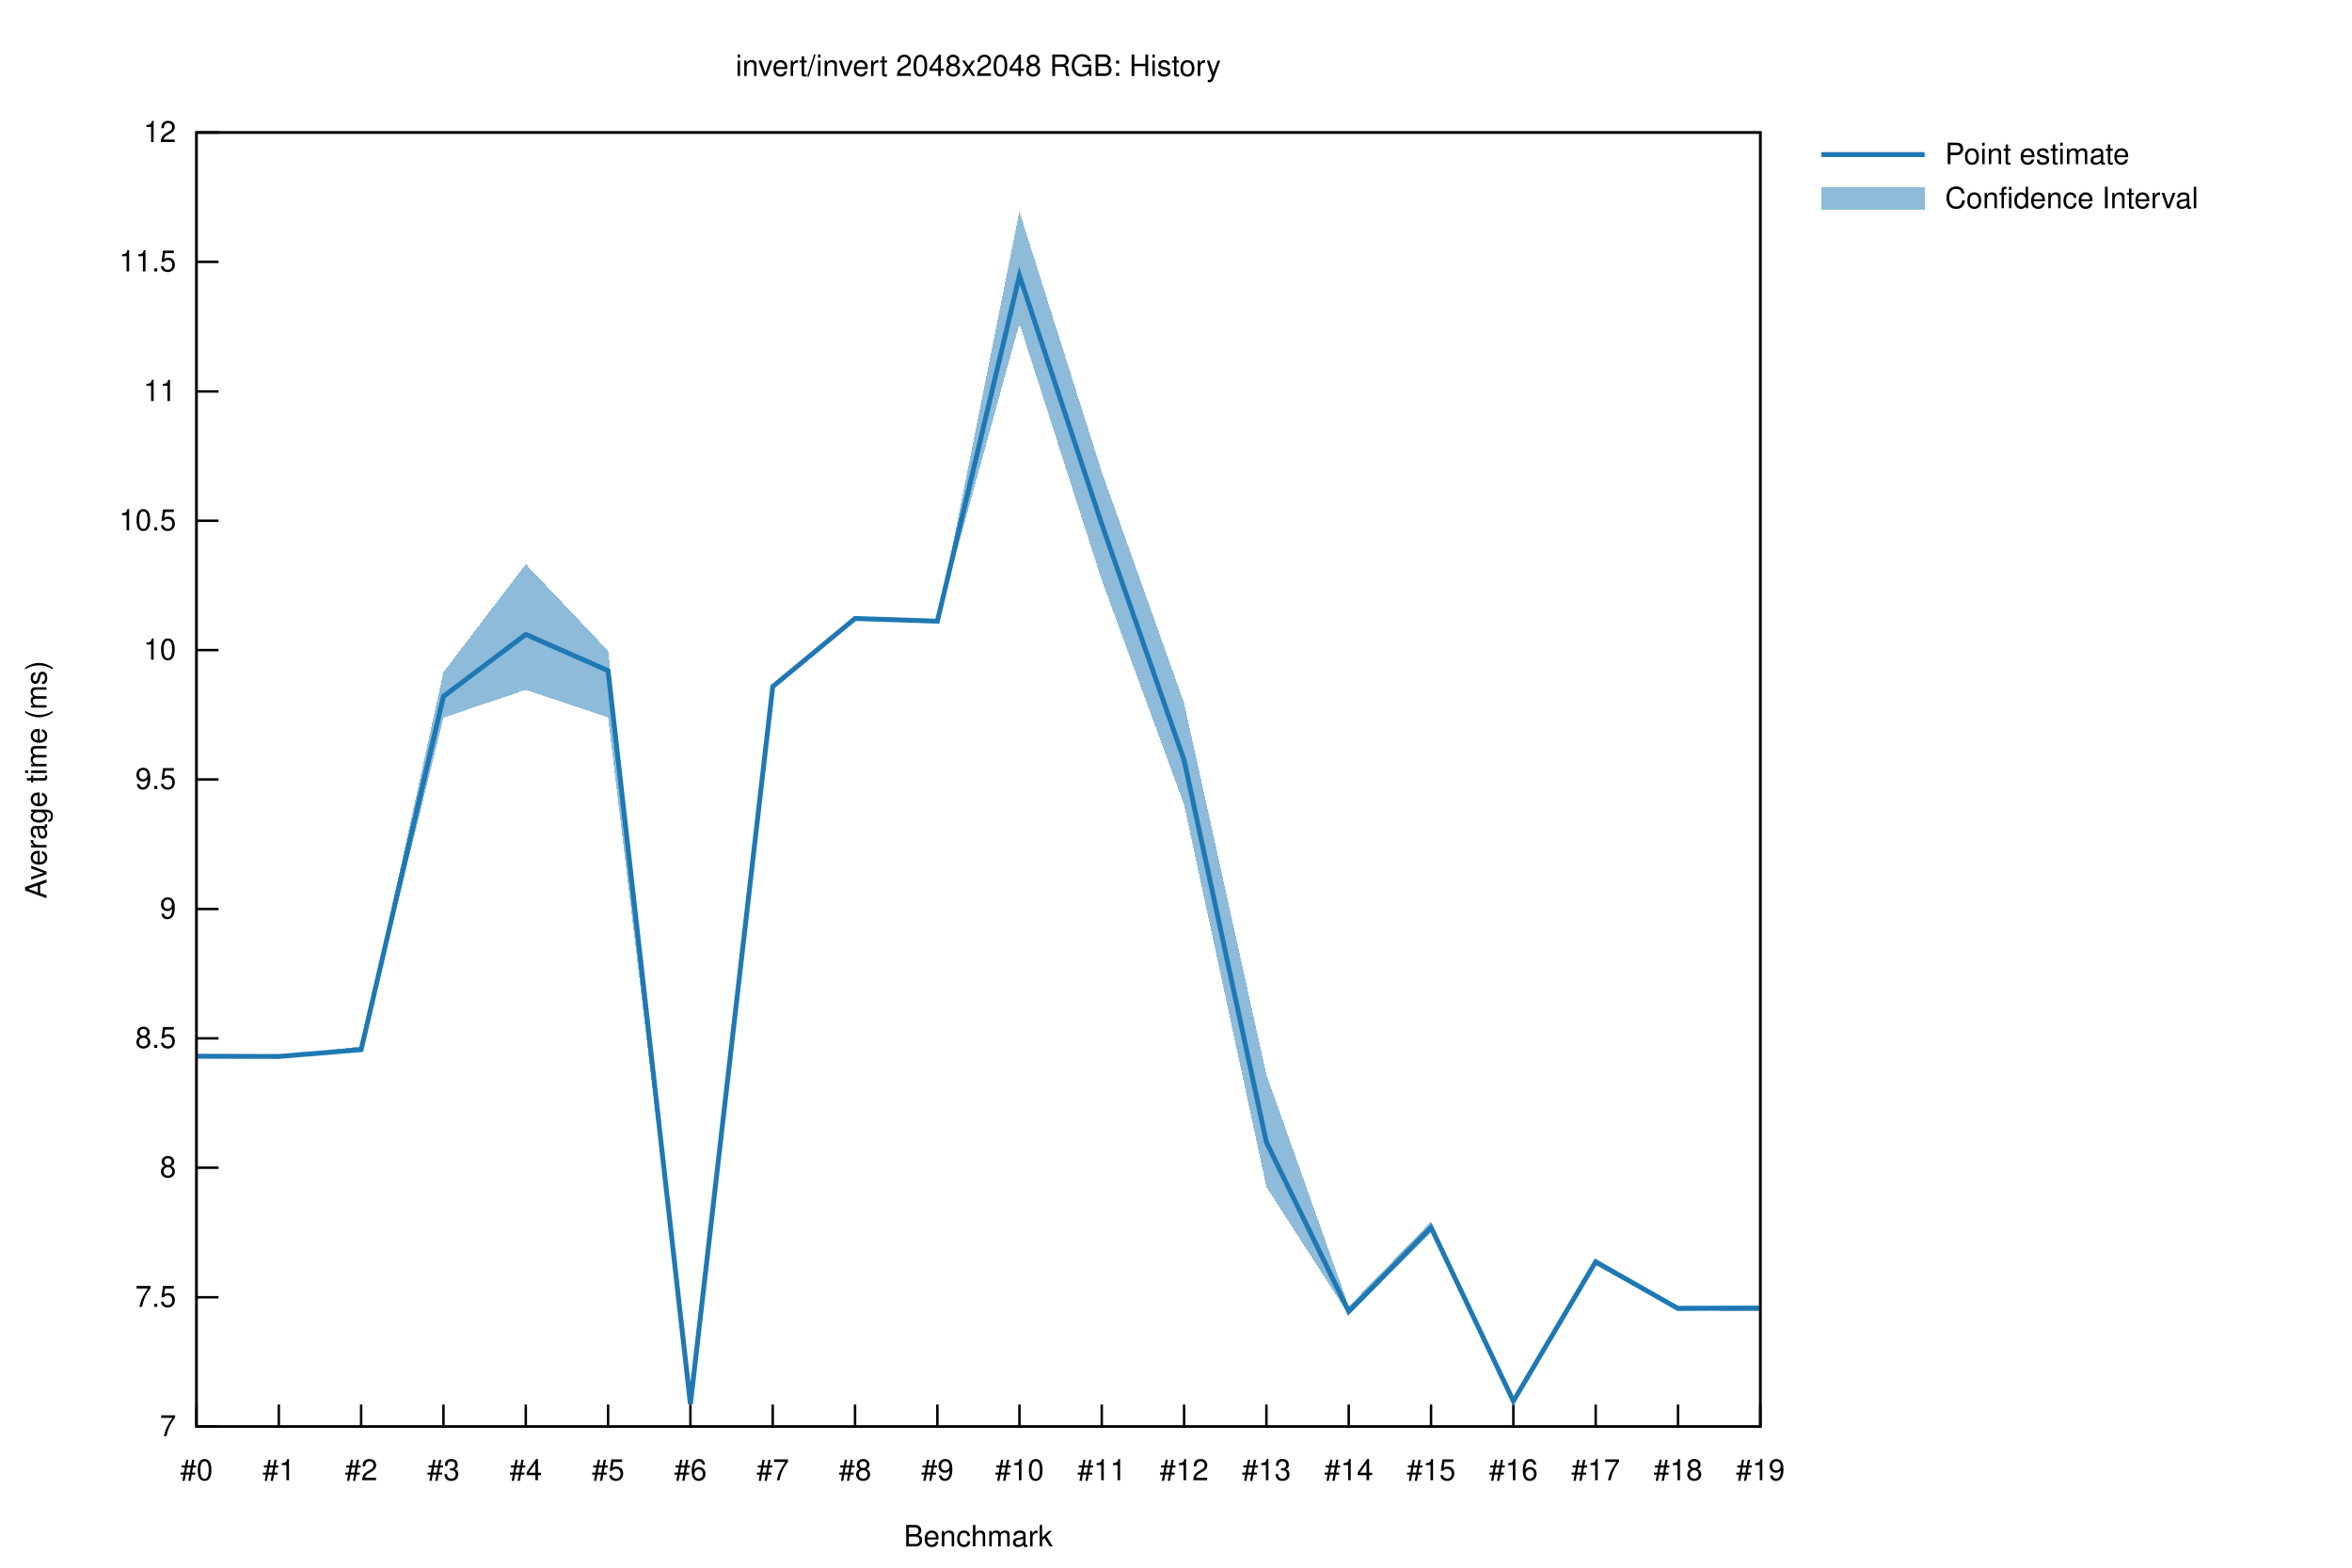
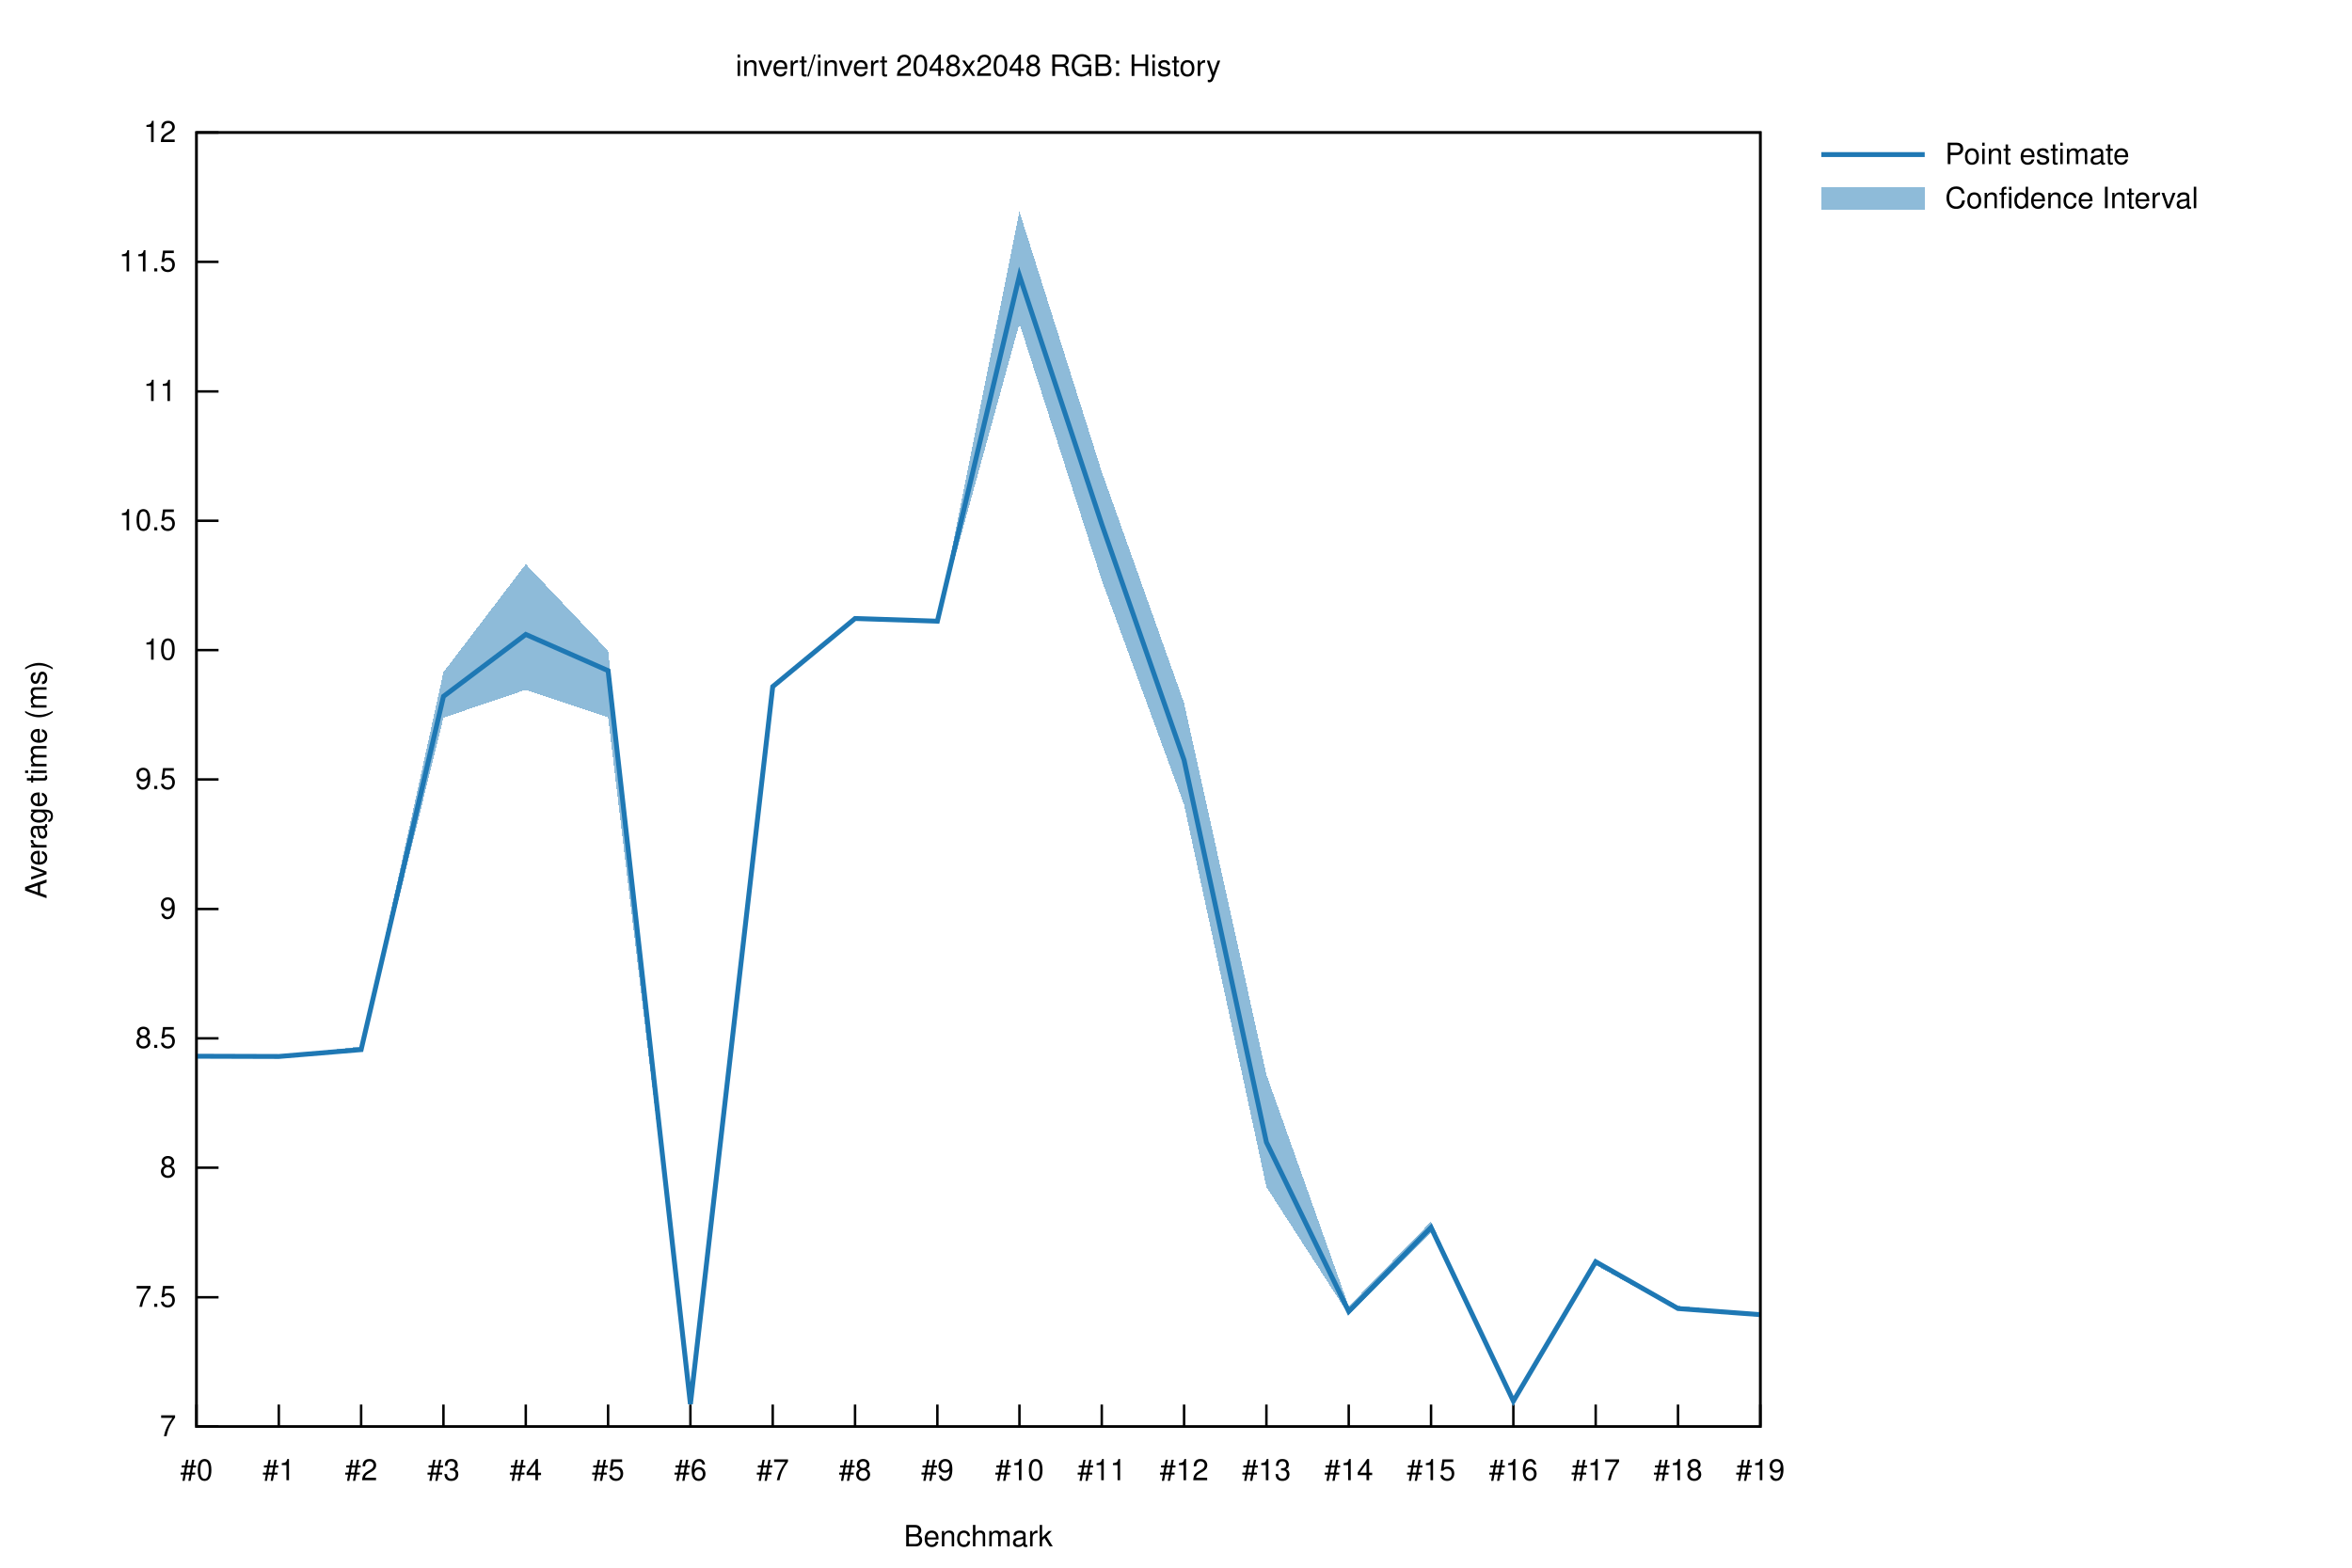
<svg xmlns="http://www.w3.org/2000/svg" xmlns:xlink="http://www.w3.org/1999/xlink" viewBox="0 0 960 640">
  <g id="gnuplot_canvas">
    <rect x="0" y="0" width="960" height="640" fill="none" />
    <defs>
      <circle id="gpDot" r="0.5" stroke-width="0.5" stroke="currentColor" />
      <path id="gpPt0" stroke-width="0.222" stroke="currentColor" d="M-1,0 h2 M0,-1 v2" />
      <path id="gpPt1" stroke-width="0.222" stroke="currentColor" d="M-1,-1 L1,1 M1,-1 L-1,1" />
      <path id="gpPt2" stroke-width="0.222" stroke="currentColor" d="M-1,0 L1,0 M0,-1 L0,1 M-1,-1 L1,1 M-1,1 L1,-1" />
      <rect id="gpPt3" stroke-width="0.222" stroke="currentColor" x="-1" y="-1" width="2" height="2" />
      <rect id="gpPt4" stroke-width="0.222" stroke="currentColor" fill="currentColor" x="-1" y="-1" width="2" height="2" />
      <circle id="gpPt5" stroke-width="0.222" stroke="currentColor" cx="0" cy="0" r="1" />
      <use xlink:href="#gpPt5" id="gpPt6" fill="currentColor" stroke="none" />
      <path id="gpPt7" stroke-width="0.222" stroke="currentColor" d="M0,-1.33 L-1.33,0.67 L1.33,0.67 z" />
      <use xlink:href="#gpPt7" id="gpPt8" fill="currentColor" stroke="none" />
      <use xlink:href="#gpPt7" id="gpPt9" stroke="currentColor" transform="rotate(180)" />
      <use xlink:href="#gpPt9" id="gpPt10" fill="currentColor" stroke="none" />
      <use xlink:href="#gpPt3" id="gpPt11" stroke="currentColor" transform="rotate(45)" />
      <use xlink:href="#gpPt11" id="gpPt12" fill="currentColor" stroke="none" />
      <path id="gpPt13" stroke-width="0.222" stroke="currentColor" d="M0,1.330 L1.265,0.411 L0.782,-1.067 L-0.782,-1.076 L-1.265,0.411 z" />
      <use xlink:href="#gpPt13" id="gpPt14" fill="currentColor" stroke="none" />
      <filter id="textbox" filterUnits="objectBoundingBox" x="0" y="0" height="1" width="1">
        <feFlood flood-color="white" flood-opacity="1" result="bgnd" />
        <feComposite in="SourceGraphic" in2="bgnd" operator="atop" />
      </filter>
      <filter id="greybox" filterUnits="objectBoundingBox" x="0" y="0" height="1" width="1">
        <feFlood flood-color="lightgrey" flood-opacity="1" result="grey" />
        <feComposite in="SourceGraphic" in2="grey" operator="atop" />
      </filter>
    </defs>
    <g fill="none" color="white" stroke="currentColor" stroke-width="1.00" stroke-linecap="butt" stroke-linejoin="miter">
</g>
    <g fill="none" color="black" stroke="currentColor" stroke-width="1.00" stroke-linecap="butt" stroke-linejoin="miter">
      <path stroke="black" d="M80.2,582.4 L89.2,582.4  " />
      <g transform="translate(71.9,586.3)" stroke="none" fill="black" font-family="Helvetica" font-size="12.00" text-anchor="end">
        <text>
          <tspan font-family="Helvetica"> 7</tspan>
        </text>
      </g>
    </g>
    <g fill="none" color="black" stroke="currentColor" stroke-width="1.00" stroke-linecap="butt" stroke-linejoin="miter">
      <path stroke="black" d="M80.2,529.6 L89.2,529.6  " />
      <g transform="translate(71.9,533.5)" stroke="none" fill="black" font-family="Helvetica" font-size="12.00" text-anchor="end">
        <text>
          <tspan font-family="Helvetica"> 7.5</tspan>
        </text>
      </g>
    </g>
    <g fill="none" color="black" stroke="currentColor" stroke-width="1.00" stroke-linecap="butt" stroke-linejoin="miter">
      <path stroke="black" d="M80.2,476.7 L89.2,476.7  " />
      <g transform="translate(71.9,480.6)" stroke="none" fill="black" font-family="Helvetica" font-size="12.00" text-anchor="end">
        <text>
          <tspan font-family="Helvetica"> 8</tspan>
        </text>
      </g>
    </g>
    <g fill="none" color="black" stroke="currentColor" stroke-width="1.00" stroke-linecap="butt" stroke-linejoin="miter">
      <path stroke="black" d="M80.2,423.9 L89.2,423.9  " />
      <g transform="translate(71.9,427.8)" stroke="none" fill="black" font-family="Helvetica" font-size="12.00" text-anchor="end">
        <text>
          <tspan font-family="Helvetica"> 8.5</tspan>
        </text>
      </g>
    </g>
    <g fill="none" color="black" stroke="currentColor" stroke-width="1.00" stroke-linecap="butt" stroke-linejoin="miter">
      <path stroke="black" d="M80.2,371.1 L89.2,371.1  " />
      <g transform="translate(71.9,375.0)" stroke="none" fill="black" font-family="Helvetica" font-size="12.00" text-anchor="end">
        <text>
          <tspan font-family="Helvetica"> 9</tspan>
        </text>
      </g>
    </g>
    <g fill="none" color="black" stroke="currentColor" stroke-width="1.00" stroke-linecap="butt" stroke-linejoin="miter">
      <path stroke="black" d="M80.2,318.2 L89.2,318.2  " />
      <g transform="translate(71.9,322.1)" stroke="none" fill="black" font-family="Helvetica" font-size="12.00" text-anchor="end">
        <text>
          <tspan font-family="Helvetica"> 9.5</tspan>
        </text>
      </g>
    </g>
    <g fill="none" color="black" stroke="currentColor" stroke-width="1.00" stroke-linecap="butt" stroke-linejoin="miter">
      <path stroke="black" d="M80.2,265.4 L89.2,265.4  " />
      <g transform="translate(71.9,269.3)" stroke="none" fill="black" font-family="Helvetica" font-size="12.00" text-anchor="end">
        <text>
          <tspan font-family="Helvetica"> 10</tspan>
        </text>
      </g>
    </g>
    <g fill="none" color="black" stroke="currentColor" stroke-width="1.00" stroke-linecap="butt" stroke-linejoin="miter">
      <path stroke="black" d="M80.2,212.6 L89.2,212.6  " />
      <g transform="translate(71.9,216.5)" stroke="none" fill="black" font-family="Helvetica" font-size="12.00" text-anchor="end">
        <text>
          <tspan font-family="Helvetica"> 10.5</tspan>
        </text>
      </g>
    </g>
    <g fill="none" color="black" stroke="currentColor" stroke-width="1.00" stroke-linecap="butt" stroke-linejoin="miter">
      <path stroke="black" d="M80.2,159.8 L89.2,159.8  " />
      <g transform="translate(71.9,163.7)" stroke="none" fill="black" font-family="Helvetica" font-size="12.00" text-anchor="end">
        <text>
          <tspan font-family="Helvetica"> 11</tspan>
        </text>
      </g>
    </g>
    <g fill="none" color="black" stroke="currentColor" stroke-width="1.00" stroke-linecap="butt" stroke-linejoin="miter">
      <path stroke="black" d="M80.2,106.9 L89.2,106.9  " />
      <g transform="translate(71.9,110.8)" stroke="none" fill="black" font-family="Helvetica" font-size="12.00" text-anchor="end">
        <text>
          <tspan font-family="Helvetica"> 11.5</tspan>
        </text>
      </g>
    </g>
    <g fill="none" color="black" stroke="currentColor" stroke-width="1.00" stroke-linecap="butt" stroke-linejoin="miter">
      <path stroke="black" d="M80.2,54.1 L89.2,54.1  " />
      <g transform="translate(71.9,58.0)" stroke="none" fill="black" font-family="Helvetica" font-size="12.00" text-anchor="end">
        <text>
          <tspan font-family="Helvetica"> 12</tspan>
        </text>
      </g>
    </g>
    <g fill="none" color="black" stroke="currentColor" stroke-width="1.00" stroke-linecap="butt" stroke-linejoin="miter">
      <path stroke="black" d="M80.2,582.4 L80.2,573.4  " />
      <g transform="translate(80.2,604.3)" stroke="none" fill="black" font-family="Helvetica" font-size="12.00" text-anchor="middle">
        <text>
          <tspan font-family="Helvetica">#0</tspan>
        </text>
      </g>
    </g>
    <g fill="none" color="black" stroke="currentColor" stroke-width="1.00" stroke-linecap="butt" stroke-linejoin="miter">
      <path stroke="black" d="M113.8,582.4 L113.8,573.4  " />
      <g transform="translate(113.8,604.3)" stroke="none" fill="black" font-family="Helvetica" font-size="12.00" text-anchor="middle">
        <text>
          <tspan font-family="Helvetica">#1</tspan>
        </text>
      </g>
    </g>
    <g fill="none" color="black" stroke="currentColor" stroke-width="1.00" stroke-linecap="butt" stroke-linejoin="miter">
      <path stroke="black" d="M147.4,582.4 L147.4,573.4  " />
      <g transform="translate(147.4,604.3)" stroke="none" fill="black" font-family="Helvetica" font-size="12.00" text-anchor="middle">
        <text>
          <tspan font-family="Helvetica">#2</tspan>
        </text>
      </g>
    </g>
    <g fill="none" color="black" stroke="currentColor" stroke-width="1.00" stroke-linecap="butt" stroke-linejoin="miter">
      <path stroke="black" d="M181.0,582.4 L181.0,573.4  " />
      <g transform="translate(181.0,604.3)" stroke="none" fill="black" font-family="Helvetica" font-size="12.00" text-anchor="middle">
        <text>
          <tspan font-family="Helvetica">#3</tspan>
        </text>
      </g>
    </g>
    <g fill="none" color="black" stroke="currentColor" stroke-width="1.00" stroke-linecap="butt" stroke-linejoin="miter">
      <path stroke="black" d="M214.6,582.4 L214.6,573.4  " />
      <g transform="translate(214.6,604.3)" stroke="none" fill="black" font-family="Helvetica" font-size="12.00" text-anchor="middle">
        <text>
          <tspan font-family="Helvetica">#4</tspan>
        </text>
      </g>
    </g>
    <g fill="none" color="black" stroke="currentColor" stroke-width="1.00" stroke-linecap="butt" stroke-linejoin="miter">
      <path stroke="black" d="M248.2,582.4 L248.2,573.4  " />
      <g transform="translate(248.2,604.3)" stroke="none" fill="black" font-family="Helvetica" font-size="12.00" text-anchor="middle">
        <text>
          <tspan font-family="Helvetica">#5</tspan>
        </text>
      </g>
    </g>
    <g fill="none" color="black" stroke="currentColor" stroke-width="1.00" stroke-linecap="butt" stroke-linejoin="miter">
      <path stroke="black" d="M281.8,582.4 L281.8,573.4  " />
      <g transform="translate(281.8,604.3)" stroke="none" fill="black" font-family="Helvetica" font-size="12.00" text-anchor="middle">
        <text>
          <tspan font-family="Helvetica">#6</tspan>
        </text>
      </g>
    </g>
    <g fill="none" color="black" stroke="currentColor" stroke-width="1.00" stroke-linecap="butt" stroke-linejoin="miter">
      <path stroke="black" d="M315.4,582.4 L315.4,573.4  " />
      <g transform="translate(315.4,604.3)" stroke="none" fill="black" font-family="Helvetica" font-size="12.00" text-anchor="middle">
        <text>
          <tspan font-family="Helvetica">#7</tspan>
        </text>
      </g>
    </g>
    <g fill="none" color="black" stroke="currentColor" stroke-width="1.00" stroke-linecap="butt" stroke-linejoin="miter">
      <path stroke="black" d="M349.0,582.4 L349.0,573.4  " />
      <g transform="translate(349.0,604.3)" stroke="none" fill="black" font-family="Helvetica" font-size="12.00" text-anchor="middle">
        <text>
          <tspan font-family="Helvetica">#8</tspan>
        </text>
      </g>
    </g>
    <g fill="none" color="black" stroke="currentColor" stroke-width="1.00" stroke-linecap="butt" stroke-linejoin="miter">
      <path stroke="black" d="M382.6,582.4 L382.6,573.4  " />
      <g transform="translate(382.6,604.3)" stroke="none" fill="black" font-family="Helvetica" font-size="12.00" text-anchor="middle">
        <text>
          <tspan font-family="Helvetica">#9</tspan>
        </text>
      </g>
    </g>
    <g fill="none" color="black" stroke="currentColor" stroke-width="1.00" stroke-linecap="butt" stroke-linejoin="miter">
      <path stroke="black" d="M416.1,582.4 L416.1,573.4  " />
      <g transform="translate(416.1,604.3)" stroke="none" fill="black" font-family="Helvetica" font-size="12.00" text-anchor="middle">
        <text>
          <tspan font-family="Helvetica">#10</tspan>
        </text>
      </g>
    </g>
    <g fill="none" color="black" stroke="currentColor" stroke-width="1.00" stroke-linecap="butt" stroke-linejoin="miter">
      <path stroke="black" d="M449.7,582.4 L449.7,573.4  " />
      <g transform="translate(449.7,604.3)" stroke="none" fill="black" font-family="Helvetica" font-size="12.00" text-anchor="middle">
        <text>
          <tspan font-family="Helvetica">#11</tspan>
        </text>
      </g>
    </g>
    <g fill="none" color="black" stroke="currentColor" stroke-width="1.00" stroke-linecap="butt" stroke-linejoin="miter">
      <path stroke="black" d="M483.3,582.4 L483.3,573.4  " />
      <g transform="translate(483.3,604.3)" stroke="none" fill="black" font-family="Helvetica" font-size="12.00" text-anchor="middle">
        <text>
          <tspan font-family="Helvetica">#12</tspan>
        </text>
      </g>
    </g>
    <g fill="none" color="black" stroke="currentColor" stroke-width="1.00" stroke-linecap="butt" stroke-linejoin="miter">
      <path stroke="black" d="M516.9,582.4 L516.9,573.4  " />
      <g transform="translate(516.9,604.3)" stroke="none" fill="black" font-family="Helvetica" font-size="12.00" text-anchor="middle">
        <text>
          <tspan font-family="Helvetica">#13</tspan>
        </text>
      </g>
    </g>
    <g fill="none" color="black" stroke="currentColor" stroke-width="1.00" stroke-linecap="butt" stroke-linejoin="miter">
      <path stroke="black" d="M550.5,582.4 L550.5,573.4  " />
      <g transform="translate(550.5,604.3)" stroke="none" fill="black" font-family="Helvetica" font-size="12.00" text-anchor="middle">
        <text>
          <tspan font-family="Helvetica">#14</tspan>
        </text>
      </g>
    </g>
    <g fill="none" color="black" stroke="currentColor" stroke-width="1.00" stroke-linecap="butt" stroke-linejoin="miter">
      <path stroke="black" d="M584.1,582.4 L584.1,573.4  " />
      <g transform="translate(584.1,604.3)" stroke="none" fill="black" font-family="Helvetica" font-size="12.00" text-anchor="middle">
        <text>
          <tspan font-family="Helvetica">#15</tspan>
        </text>
      </g>
    </g>
    <g fill="none" color="black" stroke="currentColor" stroke-width="1.00" stroke-linecap="butt" stroke-linejoin="miter">
      <path stroke="black" d="M617.7,582.4 L617.7,573.4  " />
      <g transform="translate(617.7,604.3)" stroke="none" fill="black" font-family="Helvetica" font-size="12.00" text-anchor="middle">
        <text>
          <tspan font-family="Helvetica">#16</tspan>
        </text>
      </g>
    </g>
    <g fill="none" color="black" stroke="currentColor" stroke-width="1.00" stroke-linecap="butt" stroke-linejoin="miter">
      <path stroke="black" d="M651.3,582.4 L651.3,573.4  " />
      <g transform="translate(651.3,604.3)" stroke="none" fill="black" font-family="Helvetica" font-size="12.00" text-anchor="middle">
        <text>
          <tspan font-family="Helvetica">#17</tspan>
        </text>
      </g>
    </g>
    <g fill="none" color="black" stroke="currentColor" stroke-width="1.00" stroke-linecap="butt" stroke-linejoin="miter">
      <path stroke="black" d="M684.9,582.4 L684.9,573.4  " />
      <g transform="translate(684.9,604.3)" stroke="none" fill="black" font-family="Helvetica" font-size="12.00" text-anchor="middle">
        <text>
          <tspan font-family="Helvetica">#18</tspan>
        </text>
      </g>
    </g>
    <g fill="none" color="black" stroke="currentColor" stroke-width="1.00" stroke-linecap="butt" stroke-linejoin="miter">
      <path stroke="black" d="M718.5,582.4 L718.5,573.4  " />
      <g transform="translate(718.5,604.3)" stroke="none" fill="black" font-family="Helvetica" font-size="12.00" text-anchor="middle">
        <text>
          <tspan font-family="Helvetica">#19</tspan>
        </text>
      </g>
    </g>
    <g fill="none" color="black" stroke="currentColor" stroke-width="1.00" stroke-linecap="butt" stroke-linejoin="miter">
</g>
    <g fill="none" color="black" stroke="currentColor" stroke-width="1.00" stroke-linecap="butt" stroke-linejoin="miter">
      <path stroke="black" d="M80.2,54.1 L80.2,582.4 L718.5,582.4 L718.5,54.1 L80.2,54.1 Z  " />
    </g>
    <g fill="none" color="black" stroke="currentColor" stroke-width="1.00" stroke-linecap="butt" stroke-linejoin="miter">
      <g transform="translate(19.0,318.3) rotate(270)" stroke="none" fill="black" font-family="Helvetica" font-size="12.00" text-anchor="middle">
        <text>
          <tspan font-family="Helvetica">Average time (ms)</tspan>
        </text>
      </g>
    </g>
    <g fill="none" color="black" stroke="currentColor" stroke-width="1.00" stroke-linecap="butt" stroke-linejoin="miter">
      <g transform="translate(399.3,631.3)" stroke="none" fill="black" font-family="Helvetica" font-size="12.00" text-anchor="middle">
        <text>
          <tspan font-family="Helvetica">Benchmark</tspan>
        </text>
      </g>
    </g>
    <g fill="none" color="black" stroke="currentColor" stroke-width="1.00" stroke-linecap="butt" stroke-linejoin="miter">
      <g transform="translate(399.3,31.0)" stroke="none" fill="black" font-family="Helvetica" font-size="12.00" text-anchor="middle">
        <text>
          <tspan font-family="Helvetica">invert/invert 2048x2048 RGB: History</tspan>
        </text>
      </g>
    </g>
    <g fill="none" color="black" stroke="currentColor" stroke-width="1.00" stroke-linecap="butt" stroke-linejoin="miter">
</g>
    <g id="gnuplot_plot_1">
      <g fill="none" color="white" stroke="currentColor" stroke-width="2.00" stroke-linecap="butt" stroke-linejoin="miter">
</g>
      <g fill="none" color="black" stroke="currentColor" stroke-width="2.00" stroke-linecap="butt" stroke-linejoin="miter">
        <g transform="translate(793.9,67.0)" stroke="none" fill="black" font-family="Helvetica" font-size="12.00" text-anchor="start">
          <text>
            <tspan font-family="Helvetica">Point estimate</tspan>
          </text>
        </g>
      </g>
      <g fill="none" color="black" stroke="currentColor" stroke-width="2.00" stroke-linecap="butt" stroke-linejoin="miter">
-         <path stroke="rgb( 31, 120, 180)" d="M743.4,63.1 L785.6,63.1 M80.2,431.2 L113.8,431.3 L147.4,428.5 L181.0,284.3 L214.6,259.0 L248.2,273.8   L281.8,573.2 L315.4,280.3 L349.0,252.5 L382.6,253.6 L416.1,112.5 L449.7,214.0 L483.3,310.3 L516.9,466.3   L550.5,535.4 L584.1,501.1 L617.7,572.0 L651.3,515.1 L684.9,534.2 L718.5,534.0  " />
+         <path stroke="rgb( 31, 120, 180)" d="M743.4,63.1 L785.6,63.1 M80.2,431.2 L113.8,431.3 L147.4,428.5 L181.0,284.3 L214.6,259.0 L248.2,273.8   L281.8,573.2 L315.4,280.3 L349.0,252.5 L382.6,253.6 L416.1,112.5 L449.7,214.0 L483.3,310.3 L516.9,466.3   L550.5,535.4 L584.1,501.1 L617.7,572.0 L651.3,515.1 L684.9,534.2 L718.5,536.7  " />
      </g>
    </g>
    <g id="gnuplot_plot_2">
      <g fill="none" color="white" stroke="rgb( 31, 120, 180)" stroke-width="1.00" stroke-linecap="butt" stroke-linejoin="miter">
</g>
      <g fill="none" color="black" stroke="currentColor" stroke-width="1.00" stroke-linecap="butt" stroke-linejoin="miter">
        <g transform="translate(793.9,85.0)" stroke="none" fill="black" font-family="Helvetica" font-size="12.00" text-anchor="start">
          <text>
            <tspan font-family="Helvetica">Confidence Interval</tspan>
          </text>
        </g>
      </g>
      <g fill="none" color="black" stroke="currentColor" stroke-width="1.00" stroke-linecap="butt" stroke-linejoin="miter">
        <g stroke="none" shape-rendering="crispEdges">
          <polygon fill="rgb( 31, 120, 180)" fill-opacity="0.5" points="743.4,85.6 785.6,85.6 785.6,76.6 743.4,76.6 " />
-           <polygon fill="rgb( 31, 120, 180)" fill-opacity="0.5" points="80.2,431.2 113.8,431.1 147.4,427.2 181.0,274.4 214.6,230.3 248.2,265.7 281.8,573.2 315.4,280.1 349.0,252.0 382.6,253.5 416.1,86.4 449.7,192.6 483.3,287.0 516.9,438.7 550.5,533.3 584.1,498.7 617.7,571.8 651.3,514.4 684.9,533.1 718.5,532.8 718.5,535.3 684.9,534.9 651.3,516.5 617.7,572.3 584.1,503.2 550.5,536.7 516.9,484.6 483.3,328.5 449.7,236.9 416.1,132.1 382.6,253.6 349.0,252.8 315.4,280.5 281.8,573.3 248.2,292.8 214.6,281.6 181.0,293.0 147.4,429.1 113.8,431.5 80.2,431.3 " />
+           <polygon fill="rgb( 31, 120, 180)" fill-opacity="0.5" points="80.2,431.2 113.8,431.1 147.4,427.2 181.0,274.4 214.6,230.3 248.2,265.7 281.8,573.2 315.4,280.1 349.0,252.0 382.6,253.5 416.1,86.4 449.7,192.6 483.3,287.0 516.9,438.7 550.5,533.3 584.1,498.7 617.7,571.8 651.3,514.4 684.9,533.1 718.5,536.4 718.5,537.0 684.9,534.9 651.3,516.5 617.7,572.3 584.1,503.2 550.5,536.7 516.9,484.6 483.3,328.5 449.7,236.9 416.1,132.1 382.6,253.6 349.0,252.8 315.4,280.5 281.8,573.3 248.2,292.8 214.6,281.6 181.0,293.0 147.4,429.1 113.8,431.5 80.2,431.3 " />
        </g>
      </g>
    </g>
    <g fill="none" color="white" stroke="rgb( 31, 120, 180)" stroke-width="2.00" stroke-linecap="butt" stroke-linejoin="miter">
</g>
    <g fill="none" color="black" stroke="currentColor" stroke-width="2.00" stroke-linecap="butt" stroke-linejoin="miter">
</g>
    <g fill="none" color="black" stroke="black" stroke-width="1.00" stroke-linecap="butt" stroke-linejoin="miter">
</g>
    <g fill="none" color="black" stroke="currentColor" stroke-width="1.00" stroke-linecap="butt" stroke-linejoin="miter">
      <path stroke="black" d="M80.2,54.1 L80.2,582.4 L718.5,582.4 L718.5,54.1 L80.2,54.1 Z  " />
    </g>
    <g fill="none" color="black" stroke="currentColor" stroke-width="1.00" stroke-linecap="butt" stroke-linejoin="miter">
</g>
  </g>
</svg>
